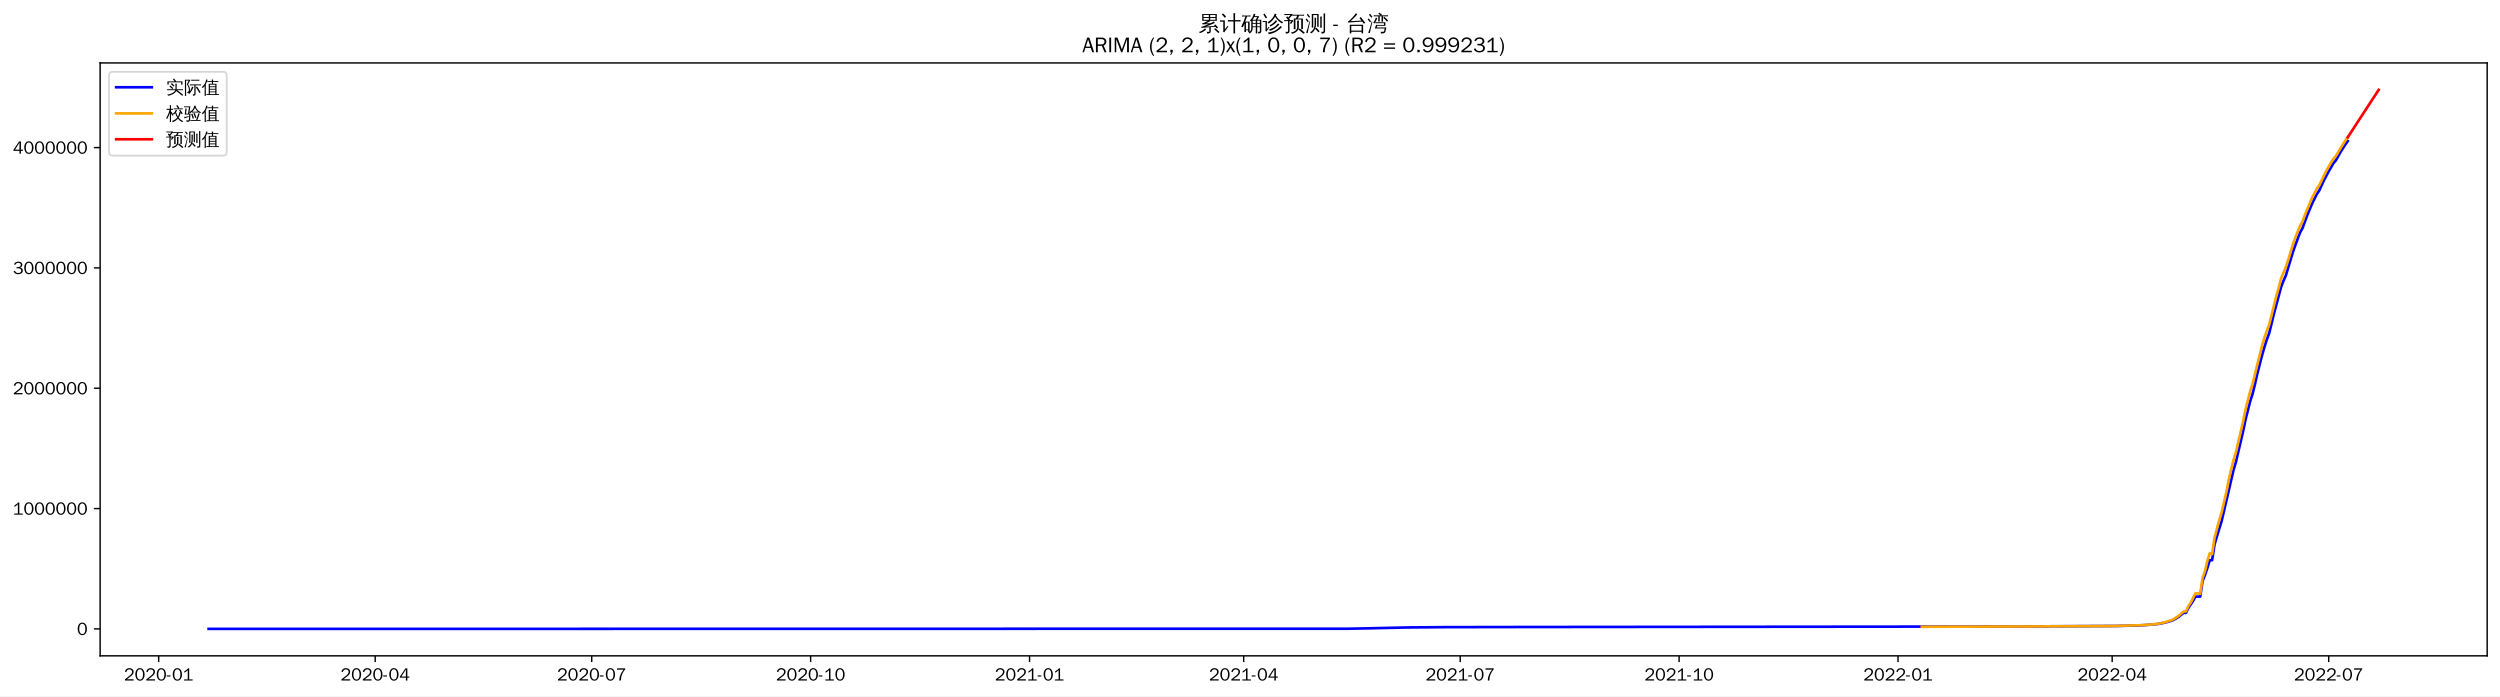
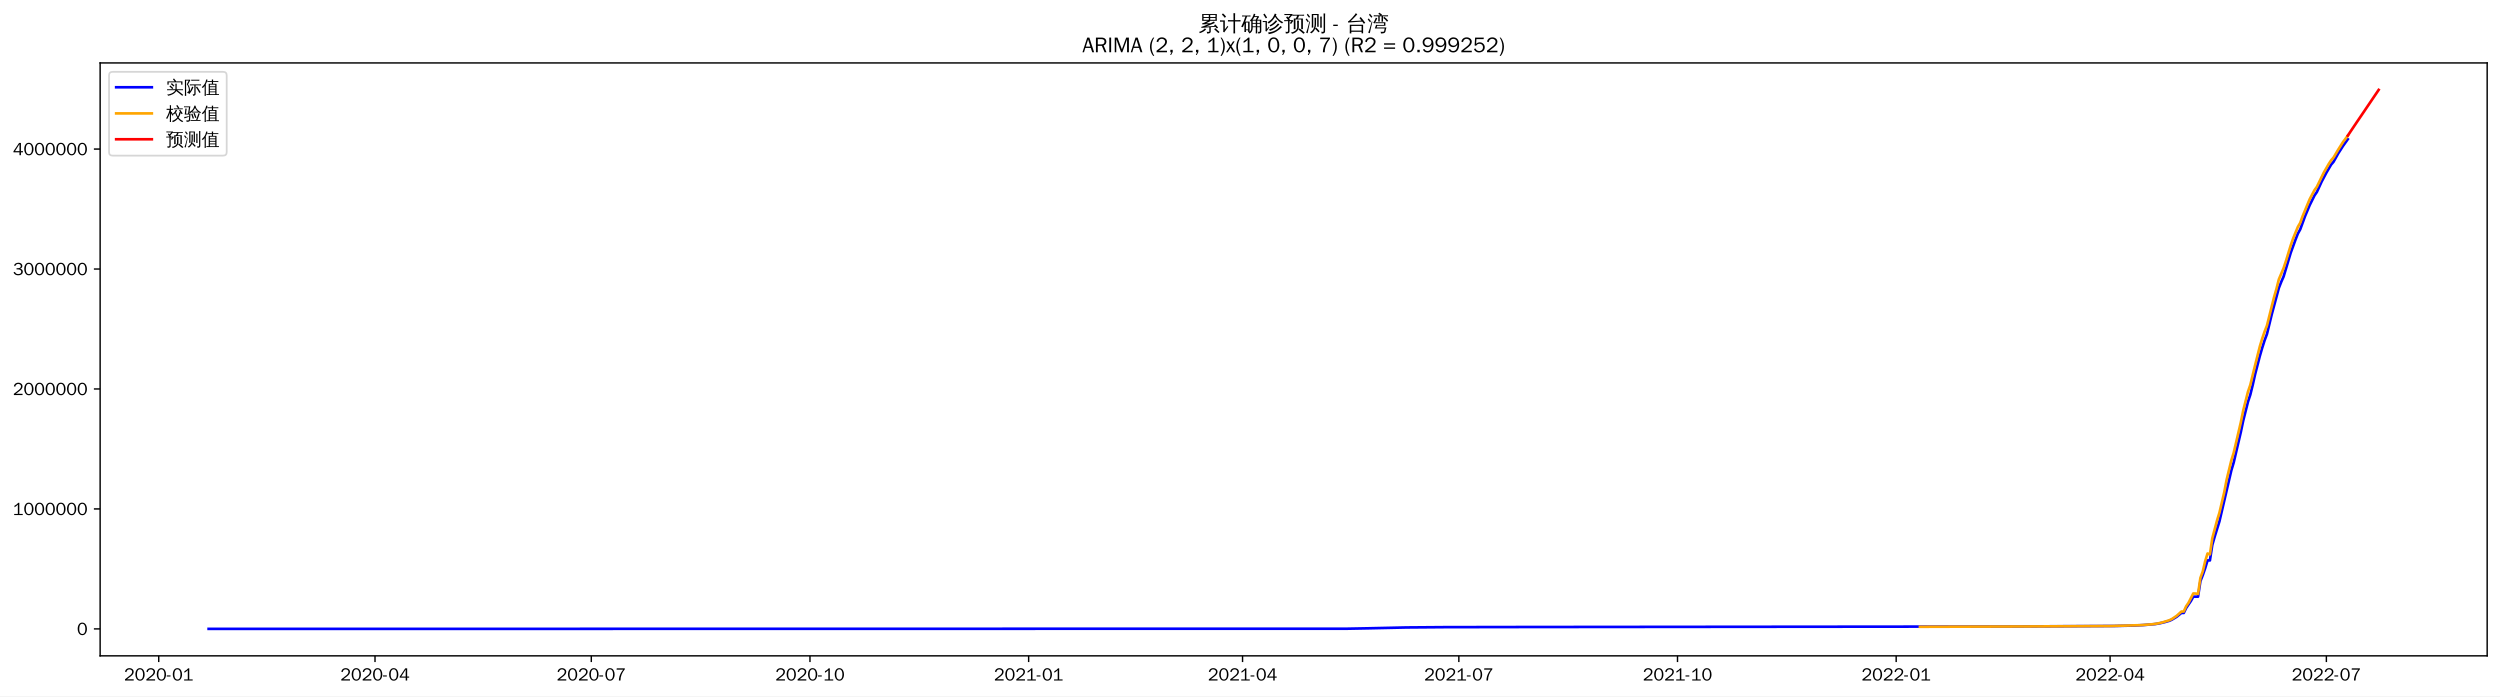
<svg xmlns="http://www.w3.org/2000/svg" xmlns:xlink="http://www.w3.org/1999/xlink" width="1402.578pt" height="390.666pt" viewBox="0 0 1402.578 390.666" version="1.1">
  <defs>
    <style type="text/css">*{stroke-linejoin: round; stroke-linecap: butt}</style>
  </defs>
  <g id="figure_1">
    <g id="patch_1">
      <path d="M 0 390.666  L 1402.578 390.666  L 1402.578 -0  L 0 -0  z " style="fill: #ffffff" />
    </g>
    <g id="axes_1">
      <g id="patch_2">
        <path d="M 56.178 367.949  L 1395.378 367.949  L 1395.378 35.309  L 56.178 35.309  z " style="fill: #ffffff" />
      </g>
      <g id="matplotlib.axis_1">
        <g id="xtick_1">
          <g id="line2d_1">
            <defs>
-               <path id="med84dfbc8e" d="M 0 0  L 0 3.5  " style="stroke: #000000; stroke-width: 0.8" />
+               <path id="m1d407bd6b3" d="M 0 0  L 0 3.5  " style="stroke: #000000; stroke-width: 0.8" />
            </defs>
            <g>
-               <use xlink:href="#med84dfbc8e" x="89.017" y="367.949" style="stroke: #000000; stroke-width: 0.8" />
+               <use xlink:href="#m1d407bd6b3" x="89.048" y="367.949" style="stroke: #000000; stroke-width: 0.8" />
            </g>
          </g>
          <g id="text_1">
-             <g transform="translate(69.52752 381.8048)scale(0.1 -0.1)">
+             <g transform="translate(69.55822 381.8048)scale(0.1 -0.1)">
              <defs>
                <path id="WenQuanYiZenHei-32" d="M 3488 0  L 369 0  L 369 456  L 2150 1850  Q 2931 2463 2931 3144  Q 2931 3619 2488 3863  Q 2231 4013 1931 4013  Q 1425 4013 1113 3619  Q 894 3356 881 3013  L 369 3169  Q 531 3981 1213 4300  Q 1544 4456 1950 4456  Q 2631 4456 3088 4044  L 3225 3888  L 3350 3706  Q 3481 3444 3481 3144  Q 3481 2313 2519 1569  L 1069 456  L 3488 456  L 3488 0  z " transform="scale(0.015625)" />
                <path id="WenQuanYiZenHei-30" d="M 3581 2175  Q 3581 1288 3169 638  Q 2713 -63 1938 -63  Q 1025 -63 563 831  Q 256 1425 256 2188  Q 256 3188 700 3819  Q 1138 4456 1888 4456  Q 2863 4456 3306 3500  Q 3581 2925 3581 2175  z M 3019 2100  Q 3019 3356 2500 3806  L 2350 3919  Q 2144 4031 1888 4031  Q 1100 4031 888 2956  Q 819 2625 819 2225  Q 819 1013 1338 569  Q 1588 356 1938 356  Q 2675 356 2925 1294  Q 3019 1663 3019 2100  z " transform="scale(0.015625)" />
                <path id="WenQuanYiZenHei-2d" d="M 1363 1444  L 0 1444  L 0 1844  L 1363 1844  L 1363 1444  z " transform="scale(0.015625)" />
                <path id="WenQuanYiZenHei-31" d="M 3556 0  L 488 0  L 488 406  L 1800 406  L 1800 3725  Q 1231 3125 588 2788  L 588 3338  Q 1456 3781 1931 4388  L 2331 4388  L 2331 406  L 3556 406  L 3556 0  z " transform="scale(0.015625)" />
              </defs>
              <use xlink:href="#WenQuanYiZenHei-32" />
              <use xlink:href="#WenQuanYiZenHei-30" x="59.961" />
              <use xlink:href="#WenQuanYiZenHei-32" x="119.922" />
              <use xlink:href="#WenQuanYiZenHei-30" x="179.883" />
              <use xlink:href="#WenQuanYiZenHei-2d" x="239.844" />
              <use xlink:href="#WenQuanYiZenHei-30" x="269.824" />
              <use xlink:href="#WenQuanYiZenHei-31" x="329.785" />
            </g>
          </g>
        </g>
        <g id="xtick_2">
          <g id="line2d_2">
            <g>
-               <use xlink:href="#med84dfbc8e" x="210.496" y="367.949" style="stroke: #000000; stroke-width: 0.8" />
+               <use xlink:href="#m1d407bd6b3" x="210.393" y="367.949" style="stroke: #000000; stroke-width: 0.8" />
            </g>
          </g>
          <g id="text_2">
-             <g transform="translate(191.006 381.8048)scale(0.1 -0.1)">
+             <g transform="translate(190.9036 381.8048)scale(0.1 -0.1)">
              <defs>
                <path id="WenQuanYiZenHei-34" d="M 3631 1025  L 2913 1025  L 2913 0  L 2381 0  L 2381 1025  L 219 1025  L 219 1388  L 2225 4388  L 2913 4388  L 2913 1444  L 3631 1444  L 3631 1025  z M 2381 1444  L 2381 3963  L 788 1444  L 2381 1444  z " transform="scale(0.015625)" />
              </defs>
              <use xlink:href="#WenQuanYiZenHei-32" />
              <use xlink:href="#WenQuanYiZenHei-30" x="59.961" />
              <use xlink:href="#WenQuanYiZenHei-32" x="119.922" />
              <use xlink:href="#WenQuanYiZenHei-30" x="179.883" />
              <use xlink:href="#WenQuanYiZenHei-2d" x="239.844" />
              <use xlink:href="#WenQuanYiZenHei-30" x="269.824" />
              <use xlink:href="#WenQuanYiZenHei-34" x="329.785" />
            </g>
          </g>
        </g>
        <g id="xtick_3">
          <g id="line2d_3">
            <g>
-               <use xlink:href="#med84dfbc8e" x="331.974" y="367.949" style="stroke: #000000; stroke-width: 0.8" />
+               <use xlink:href="#m1d407bd6b3" x="331.739" y="367.949" style="stroke: #000000; stroke-width: 0.8" />
            </g>
          </g>
          <g id="text_3">
-             <g transform="translate(312.4845 381.8048)scale(0.1 -0.1)">
+             <g transform="translate(312.2491 381.8048)scale(0.1 -0.1)">
              <defs>
                <path id="WenQuanYiZenHei-37" d="M 3400 4056  Q 1838 2175 1838 0  L 1275 0  Q 1269 1438 2056 2825  Q 2381 3400 2825 3913  L 444 3913  L 500 4388  L 3400 4388  L 3400 4056  z " transform="scale(0.015625)" />
              </defs>
              <use xlink:href="#WenQuanYiZenHei-32" />
              <use xlink:href="#WenQuanYiZenHei-30" x="59.961" />
              <use xlink:href="#WenQuanYiZenHei-32" x="119.922" />
              <use xlink:href="#WenQuanYiZenHei-30" x="179.883" />
              <use xlink:href="#WenQuanYiZenHei-2d" x="239.844" />
              <use xlink:href="#WenQuanYiZenHei-30" x="269.824" />
              <use xlink:href="#WenQuanYiZenHei-37" x="329.785" />
            </g>
          </g>
        </g>
        <g id="xtick_4">
          <g id="line2d_4">
            <g>
-               <use xlink:href="#med84dfbc8e" x="454.788" y="367.949" style="stroke: #000000; stroke-width: 0.8" />
+               <use xlink:href="#m1d407bd6b3" x="454.418" y="367.949" style="stroke: #000000; stroke-width: 0.8" />
            </g>
          </g>
          <g id="text_4">
-             <g transform="translate(435.2979 381.8048)scale(0.1 -0.1)">
+             <g transform="translate(434.9279 381.8048)scale(0.1 -0.1)">
              <use xlink:href="#WenQuanYiZenHei-32" />
              <use xlink:href="#WenQuanYiZenHei-30" x="59.961" />
              <use xlink:href="#WenQuanYiZenHei-32" x="119.922" />
              <use xlink:href="#WenQuanYiZenHei-30" x="179.883" />
              <use xlink:href="#WenQuanYiZenHei-2d" x="239.844" />
              <use xlink:href="#WenQuanYiZenHei-31" x="269.824" />
              <use xlink:href="#WenQuanYiZenHei-30" x="329.785" />
            </g>
          </g>
        </g>
        <g id="xtick_5">
          <g id="line2d_5">
            <g>
-               <use xlink:href="#med84dfbc8e" x="577.601" y="367.949" style="stroke: #000000; stroke-width: 0.8" />
+               <use xlink:href="#m1d407bd6b3" x="577.097" y="367.949" style="stroke: #000000; stroke-width: 0.8" />
            </g>
          </g>
          <g id="text_5">
-             <g transform="translate(558.1112 381.8048)scale(0.1 -0.1)">
+             <g transform="translate(557.6068 381.8048)scale(0.1 -0.1)">
              <use xlink:href="#WenQuanYiZenHei-32" />
              <use xlink:href="#WenQuanYiZenHei-30" x="59.961" />
              <use xlink:href="#WenQuanYiZenHei-32" x="119.922" />
              <use xlink:href="#WenQuanYiZenHei-31" x="179.883" />
              <use xlink:href="#WenQuanYiZenHei-2d" x="239.844" />
              <use xlink:href="#WenQuanYiZenHei-30" x="269.824" />
              <use xlink:href="#WenQuanYiZenHei-31" x="329.785" />
            </g>
          </g>
        </g>
        <g id="xtick_6">
          <g id="line2d_6">
            <g>
-               <use xlink:href="#med84dfbc8e" x="697.745" y="367.949" style="stroke: #000000; stroke-width: 0.8" />
+               <use xlink:href="#m1d407bd6b3" x="697.109" y="367.949" style="stroke: #000000; stroke-width: 0.8" />
            </g>
          </g>
          <g id="text_6">
-             <g transform="translate(678.2548 381.8048)scale(0.1 -0.1)">
+             <g transform="translate(677.6188 381.8048)scale(0.1 -0.1)">
              <use xlink:href="#WenQuanYiZenHei-32" />
              <use xlink:href="#WenQuanYiZenHei-30" x="59.961" />
              <use xlink:href="#WenQuanYiZenHei-32" x="119.922" />
              <use xlink:href="#WenQuanYiZenHei-31" x="179.883" />
              <use xlink:href="#WenQuanYiZenHei-2d" x="239.844" />
              <use xlink:href="#WenQuanYiZenHei-30" x="269.824" />
              <use xlink:href="#WenQuanYiZenHei-34" x="329.785" />
            </g>
          </g>
        </g>
        <g id="xtick_7">
          <g id="line2d_7">
            <g>
-               <use xlink:href="#med84dfbc8e" x="819.223" y="367.949" style="stroke: #000000; stroke-width: 0.8" />
+               <use xlink:href="#m1d407bd6b3" x="818.454" y="367.949" style="stroke: #000000; stroke-width: 0.8" />
            </g>
          </g>
          <g id="text_7">
-             <g transform="translate(799.7333 381.8048)scale(0.1 -0.1)">
+             <g transform="translate(798.9642 381.8048)scale(0.1 -0.1)">
              <use xlink:href="#WenQuanYiZenHei-32" />
              <use xlink:href="#WenQuanYiZenHei-30" x="59.961" />
              <use xlink:href="#WenQuanYiZenHei-32" x="119.922" />
              <use xlink:href="#WenQuanYiZenHei-31" x="179.883" />
              <use xlink:href="#WenQuanYiZenHei-2d" x="239.844" />
              <use xlink:href="#WenQuanYiZenHei-30" x="269.824" />
              <use xlink:href="#WenQuanYiZenHei-37" x="329.785" />
            </g>
          </g>
        </g>
        <g id="xtick_8">
          <g id="line2d_8">
            <g>
-               <use xlink:href="#med84dfbc8e" x="942.036" y="367.949" style="stroke: #000000; stroke-width: 0.8" />
+               <use xlink:href="#m1d407bd6b3" x="941.133" y="367.949" style="stroke: #000000; stroke-width: 0.8" />
            </g>
          </g>
          <g id="text_8">
-             <g transform="translate(922.5467 381.8048)scale(0.1 -0.1)">
+             <g transform="translate(921.6431 381.8048)scale(0.1 -0.1)">
              <use xlink:href="#WenQuanYiZenHei-32" />
              <use xlink:href="#WenQuanYiZenHei-30" x="59.961" />
              <use xlink:href="#WenQuanYiZenHei-32" x="119.922" />
              <use xlink:href="#WenQuanYiZenHei-31" x="179.883" />
              <use xlink:href="#WenQuanYiZenHei-2d" x="239.844" />
              <use xlink:href="#WenQuanYiZenHei-31" x="269.824" />
              <use xlink:href="#WenQuanYiZenHei-30" x="329.785" />
            </g>
          </g>
        </g>
        <g id="xtick_9">
          <g id="line2d_9">
            <g>
-               <use xlink:href="#med84dfbc8e" x="1064.85" y="367.949" style="stroke: #000000; stroke-width: 0.8" />
+               <use xlink:href="#m1d407bd6b3" x="1063.812" y="367.949" style="stroke: #000000; stroke-width: 0.8" />
            </g>
          </g>
          <g id="text_9">
-             <g transform="translate(1045.36 381.8048)scale(0.1 -0.1)">
+             <g transform="translate(1044.322 381.8048)scale(0.1 -0.1)">
              <use xlink:href="#WenQuanYiZenHei-32" />
              <use xlink:href="#WenQuanYiZenHei-30" x="59.961" />
              <use xlink:href="#WenQuanYiZenHei-32" x="119.922" />
              <use xlink:href="#WenQuanYiZenHei-32" x="179.883" />
              <use xlink:href="#WenQuanYiZenHei-2d" x="239.844" />
              <use xlink:href="#WenQuanYiZenHei-30" x="269.824" />
              <use xlink:href="#WenQuanYiZenHei-31" x="329.785" />
            </g>
          </g>
        </g>
        <g id="xtick_10">
          <g id="line2d_10">
            <g>
-               <use xlink:href="#med84dfbc8e" x="1184.993" y="367.949" style="stroke: #000000; stroke-width: 0.8" />
+               <use xlink:href="#m1d407bd6b3" x="1183.824" y="367.949" style="stroke: #000000; stroke-width: 0.8" />
            </g>
          </g>
          <g id="text_10">
-             <g transform="translate(1165.504 381.8048)scale(0.1 -0.1)">
+             <g transform="translate(1164.334 381.8048)scale(0.1 -0.1)">
              <use xlink:href="#WenQuanYiZenHei-32" />
              <use xlink:href="#WenQuanYiZenHei-30" x="59.961" />
              <use xlink:href="#WenQuanYiZenHei-32" x="119.922" />
              <use xlink:href="#WenQuanYiZenHei-32" x="179.883" />
              <use xlink:href="#WenQuanYiZenHei-2d" x="239.844" />
              <use xlink:href="#WenQuanYiZenHei-30" x="269.824" />
              <use xlink:href="#WenQuanYiZenHei-34" x="329.785" />
            </g>
          </g>
        </g>
        <g id="xtick_11">
          <g id="line2d_11">
            <g>
-               <use xlink:href="#med84dfbc8e" x="1306.472" y="367.949" style="stroke: #000000; stroke-width: 0.8" />
+               <use xlink:href="#m1d407bd6b3" x="1305.169" y="367.949" style="stroke: #000000; stroke-width: 0.8" />
            </g>
          </g>
          <g id="text_11">
-             <g transform="translate(1286.982 381.8048)scale(0.1 -0.1)">
+             <g transform="translate(1285.679 381.8048)scale(0.1 -0.1)">
              <use xlink:href="#WenQuanYiZenHei-32" />
              <use xlink:href="#WenQuanYiZenHei-30" x="59.961" />
              <use xlink:href="#WenQuanYiZenHei-32" x="119.922" />
              <use xlink:href="#WenQuanYiZenHei-32" x="179.883" />
              <use xlink:href="#WenQuanYiZenHei-2d" x="239.844" />
              <use xlink:href="#WenQuanYiZenHei-30" x="269.824" />
              <use xlink:href="#WenQuanYiZenHei-37" x="329.785" />
            </g>
          </g>
        </g>
      </g>
      <g id="matplotlib.axis_2">
        <g id="ytick_1">
          <g id="line2d_12">
            <defs>
-               <path id="mc37b96da81" d="M 0 0  L -3.5 0  " style="stroke: #000000; stroke-width: 0.8" />
+               <path id="m3816c3418d" d="M 0 0  L -3.5 0  " style="stroke: #000000; stroke-width: 0.8" />
            </defs>
            <g>
-               <use xlink:href="#mc37b96da81" x="56.178" y="352.829" style="stroke: #000000; stroke-width: 0.8" />
+               <use xlink:href="#m3816c3418d" x="56.178" y="352.829" style="stroke: #000000; stroke-width: 0.8" />
            </g>
          </g>
          <g id="text_12">
            <g transform="translate(43.18125 356.2567)scale(0.1 -0.1)">
              <use xlink:href="#WenQuanYiZenHei-30" />
            </g>
          </g>
        </g>
        <g id="ytick_2">
          <g id="line2d_13">
            <g>
-               <use xlink:href="#mc37b96da81" x="56.178" y="285.322" style="stroke: #000000; stroke-width: 0.8" />
+               <use xlink:href="#m3816c3418d" x="56.178" y="285.53" style="stroke: #000000; stroke-width: 0.8" />
            </g>
          </g>
          <g id="text_13">
-             <g transform="translate(7.2 288.7501)scale(0.1 -0.1)">
+             <g transform="translate(7.2 288.9579)scale(0.1 -0.1)">
              <use xlink:href="#WenQuanYiZenHei-31" />
              <use xlink:href="#WenQuanYiZenHei-30" x="59.961" />
              <use xlink:href="#WenQuanYiZenHei-30" x="119.922" />
              <use xlink:href="#WenQuanYiZenHei-30" x="179.883" />
              <use xlink:href="#WenQuanYiZenHei-30" x="239.844" />
              <use xlink:href="#WenQuanYiZenHei-30" x="299.805" />
              <use xlink:href="#WenQuanYiZenHei-30" x="359.766" />
            </g>
          </g>
        </g>
        <g id="ytick_3">
          <g id="line2d_14">
            <g>
-               <use xlink:href="#mc37b96da81" x="56.178" y="217.815" style="stroke: #000000; stroke-width: 0.8" />
+               <use xlink:href="#m3816c3418d" x="56.178" y="218.231" style="stroke: #000000; stroke-width: 0.8" />
            </g>
          </g>
          <g id="text_14">
-             <g transform="translate(7.2 221.2435)scale(0.1 -0.1)">
+             <g transform="translate(7.2 221.6591)scale(0.1 -0.1)">
              <use xlink:href="#WenQuanYiZenHei-32" />
              <use xlink:href="#WenQuanYiZenHei-30" x="59.961" />
              <use xlink:href="#WenQuanYiZenHei-30" x="119.922" />
              <use xlink:href="#WenQuanYiZenHei-30" x="179.883" />
              <use xlink:href="#WenQuanYiZenHei-30" x="239.844" />
              <use xlink:href="#WenQuanYiZenHei-30" x="299.805" />
              <use xlink:href="#WenQuanYiZenHei-30" x="359.766" />
            </g>
          </g>
        </g>
        <g id="ytick_4">
          <g id="line2d_15">
            <g>
-               <use xlink:href="#mc37b96da81" x="56.178" y="150.309" style="stroke: #000000; stroke-width: 0.8" />
+               <use xlink:href="#m3816c3418d" x="56.178" y="150.932" style="stroke: #000000; stroke-width: 0.8" />
            </g>
          </g>
          <g id="text_15">
-             <g transform="translate(7.2 153.737)scale(0.1 -0.1)">
+             <g transform="translate(7.2 154.3603)scale(0.1 -0.1)">
              <defs>
                <path id="WenQuanYiZenHei-33" d="M 3588 1231  Q 3588 494 2875 144  Q 2450 -63 1925 -63  Q 1044 -63 556 488  Q 356 706 256 1000  L 769 1169  Q 994 375 1913 375  Q 2631 375 2900 788  Q 3019 975 3019 1231  Q 3019 1638 2638 1881  Q 2325 2081 1613 2069  L 1338 2069  L 1338 2494  Q 1969 2494 2094 2506  Q 2325 2544 2463 2613  Q 2763 2756 2844 3100  Q 2863 3169 2863 3244  Q 2863 3744 2381 3944  L 2163 4006  Q 2056 4025 1931 4025  Q 1388 4025 1075 3631  Q 969 3488 906 3313  L 419 3456  Q 675 4150 1400 4369  Q 1669 4456 1975 4456  Q 2694 4456 3106 4050  Q 3419 3744 3419 3275  Q 3419 2813 3025 2513  Q 2825 2356 2575 2319  L 2575 2306  Q 3181 2213 3450 1769  Q 3588 1525 3588 1231  z " transform="scale(0.015625)" />
              </defs>
              <use xlink:href="#WenQuanYiZenHei-33" />
              <use xlink:href="#WenQuanYiZenHei-30" x="59.961" />
              <use xlink:href="#WenQuanYiZenHei-30" x="119.922" />
              <use xlink:href="#WenQuanYiZenHei-30" x="179.883" />
              <use xlink:href="#WenQuanYiZenHei-30" x="239.844" />
              <use xlink:href="#WenQuanYiZenHei-30" x="299.805" />
              <use xlink:href="#WenQuanYiZenHei-30" x="359.766" />
            </g>
          </g>
        </g>
        <g id="ytick_5">
          <g id="line2d_16">
            <g>
-               <use xlink:href="#mc37b96da81" x="56.178" y="82.802" style="stroke: #000000; stroke-width: 0.8" />
+               <use xlink:href="#m3816c3418d" x="56.178" y="83.633" style="stroke: #000000; stroke-width: 0.8" />
            </g>
          </g>
          <g id="text_16">
-             <g transform="translate(7.2 86.23039)scale(0.1 -0.1)">
+             <g transform="translate(7.2 87.0615)scale(0.1 -0.1)">
              <use xlink:href="#WenQuanYiZenHei-34" />
              <use xlink:href="#WenQuanYiZenHei-30" x="59.961" />
              <use xlink:href="#WenQuanYiZenHei-30" x="119.922" />
              <use xlink:href="#WenQuanYiZenHei-30" x="179.883" />
              <use xlink:href="#WenQuanYiZenHei-30" x="239.844" />
              <use xlink:href="#WenQuanYiZenHei-30" x="299.805" />
              <use xlink:href="#WenQuanYiZenHei-30" x="359.766" />
            </g>
          </g>
        </g>
      </g>
      <g id="line2d_17">
-         <path d="M 117.051 352.829  L 756.481 352.729  L 768.496 352.497  L 789.855 352.021  L 811.214 351.852  L 857.936 351.771  L 1124.922 351.501  L 1187.663 351.187  L 1198.343 350.936  L 1203.682 350.678  L 1210.357 350.116  L 1213.027 349.649  L 1215.697 349.017  L 1218.367 348.237  L 1219.702 347.635  L 1222.371 346.027  L 1225.041 343.853  L 1226.376 343.853  L 1227.711 341.086  L 1230.381 337.14  L 1231.716 334.698  L 1234.386 334.698  L 1235.721 325.994  L 1237.056 322.564  L 1238.391 318.707  L 1239.725 314.291  L 1241.06 314.291  L 1242.395 305.586  L 1243.73 300.947  L 1246.4 292.339  L 1253.075 263.695  L 1254.41 259.221  L 1258.414 242.099  L 1259.749 235.7  L 1262.419 225.088  L 1263.754 221.032  L 1265.089 215.589  L 1266.424 209.632  L 1269.094 199.274  L 1270.429 194.675  L 1271.764 190.484  L 1273.099 186.905  L 1275.769 175.898  L 1279.773 160.995  L 1281.108 157.582  L 1282.443 154.537  L 1286.448 141.157  L 1289.118 133.807  L 1290.453 130.389  L 1291.788 127.985  L 1294.458 120.655  L 1297.127 114.305  L 1299.797 108.904  L 1301.132 106.975  L 1303.802 101.14  L 1306.472 96.098  L 1309.142 91.542  L 1310.477 89.982  L 1313.147 85.22  L 1315.816 81.043  L 1317.151 79.144  L 1317.151 79.144  " clip-path="url(#p54f7615f3e)" style="fill: none; stroke: #0000ff; stroke-width: 1.5; stroke-linecap: square" />
+         <path d="M 117.051 352.829  L 755.781 352.729  L 767.782 352.498  L 789.118 352.023  L 810.453 351.855  L 857.125 351.775  L 1123.818 351.505  L 1186.491 351.192  L 1197.158 350.942  L 1202.492 350.685  L 1209.16 350.124  L 1211.827 349.659  L 1214.493 349.028  L 1217.16 348.251  L 1218.494 347.651  L 1221.161 346.048  L 1223.828 343.881  L 1225.161 343.881  L 1226.495 341.122  L 1229.162 337.188  L 1230.495 334.754  L 1233.162 334.754  L 1234.495 326.077  L 1235.829 322.657  L 1237.162 318.812  L 1238.496 314.41  L 1239.829 314.41  L 1241.163 305.731  L 1242.496 301.107  L 1245.163 292.525  L 1251.831 263.969  L 1253.164 259.509  L 1257.164 242.44  L 1258.498 236.061  L 1261.165 225.481  L 1262.498 221.437  L 1263.832 216.011  L 1265.165 210.072  L 1267.832 199.746  L 1269.166 195.161  L 1270.499 190.984  L 1271.832 187.416  L 1274.499 176.442  L 1278.5 161.586  L 1279.833 158.183  L 1281.167 155.148  L 1285.167 141.809  L 1287.834 134.481  L 1289.168 131.074  L 1290.501 128.677  L 1293.168 121.369  L 1295.835 115.039  L 1298.502 109.655  L 1299.835 107.732  L 1302.502 101.914  L 1305.169 96.888  L 1307.836 92.347  L 1309.17 90.791  L 1311.836 86.043  L 1314.503 81.879  L 1317.17 78.113  L 1317.17 78.113  " clip-path="url(#pd21647d9cf)" style="fill: none; stroke: #0000ff; stroke-width: 1.5; stroke-linecap: square" />
      </g>
      <g id="line2d_18">
-         <path d="M 1078.199 351.646  L 1139.606 351.449  L 1184.993 351.223  L 1202.348 350.718  L 1209.022 350.194  L 1211.692 349.788  L 1214.362 349.181  L 1218.367 347.928  L 1219.702 347.276  L 1222.371 345.486  L 1225.041 343.075  L 1226.376 343.044  L 1227.711 340.08  L 1229.046 338.154  L 1231.716 332.896  L 1233.051 332.925  L 1234.386 333.154  L 1235.721 324.124  L 1237.056 320.471  L 1238.391 314.752  L 1239.725 310.407  L 1241.06 310.899  L 1242.395 301.841  L 1245.065 291.791  L 1246.4 287.473  L 1249.07 276.096  L 1250.405 269.106  L 1253.075 258.06  L 1254.41 253.762  L 1258.414 236.608  L 1259.749 230.009  L 1262.419 219.408  L 1263.754 215.521  L 1266.424 204.532  L 1269.094 193.89  L 1270.429 189.453  L 1271.764 185.539  L 1273.099 182.132  L 1275.769 171.373  L 1277.103 166.11  L 1278.438 161.458  L 1279.773 156.121  L 1282.443 149.796  L 1283.778 145.779  L 1286.448 136.996  L 1287.783 133.131  L 1290.453 126.589  L 1291.788 124.3  L 1293.123 120.603  L 1297.127 110.953  L 1299.797 105.896  L 1301.132 104.06  L 1303.802 98.541  L 1305.137 95.826  L 1307.807 91.165  L 1309.142 89.125  L 1310.477 87.597  L 1313.147 83.094  L 1315.816 78.854  L 1317.151 77.026  L 1317.151 77.026  " clip-path="url(#p54f7615f3e)" style="fill: none; stroke: #ffa500; stroke-width: 1.5; stroke-linecap: square" />
+         <path d="M 1077.146 351.65  L 1138.486 351.453  L 1183.824 351.228  L 1201.159 350.725  L 1207.826 350.202  L 1210.493 349.797  L 1213.16 349.192  L 1217.16 347.943  L 1218.494 347.293  L 1221.161 345.509  L 1223.828 343.105  L 1225.161 343.074  L 1226.495 340.118  L 1227.828 338.198  L 1230.495 332.957  L 1231.829 332.986  L 1233.162 333.216  L 1234.495 324.209  L 1235.829 320.57  L 1237.162 314.868  L 1238.496 310.537  L 1239.829 311.03  L 1241.163 301.998  L 1243.83 291.977  L 1245.163 287.672  L 1247.83 276.334  L 1249.164 269.36  L 1251.831 258.351  L 1253.164 254.067  L 1257.164 236.965  L 1258.498 230.387  L 1261.165 219.819  L 1262.498 215.944  L 1265.165 204.988  L 1267.832 194.38  L 1269.166 189.956  L 1270.499 186.056  L 1271.832 182.658  L 1274.499 171.931  L 1275.833 166.684  L 1277.166 162.048  L 1278.5 156.727  L 1281.167 150.42  L 1282.5 146.416  L 1285.167 137.661  L 1286.501 133.807  L 1289.168 127.286  L 1290.501 125.004  L 1291.834 121.317  L 1295.835 111.698  L 1298.502 106.658  L 1299.835 104.826  L 1302.502 99.323  L 1303.836 96.617  L 1306.503 91.971  L 1307.836 89.938  L 1309.17 88.413  L 1311.836 83.925  L 1314.503 79.698  L 1317.17 76.117  L 1317.17 76.117  " clip-path="url(#pd21647d9cf)" style="fill: none; stroke: #ffa500; stroke-width: 1.5; stroke-linecap: square" />
      </g>
      <g id="line2d_19">
-         <path d="M 1317.151 77.026  L 1318.486 75.003  L 1319.821 72.946  L 1321.156 70.875  L 1322.491 68.819  L 1323.826 66.776  L 1325.161 64.745  L 1326.496 62.694  L 1327.831 60.652  L 1329.166 58.607  L 1330.501 56.56  L 1331.836 54.515  L 1333.17 52.471  L 1334.505 50.428  " clip-path="url(#p54f7615f3e)" style="fill: none; stroke: #ff0000; stroke-width: 1.5; stroke-linecap: square" />
+         <path d="M 1317.17 76.117  L 1318.504 74.099  L 1319.837 72.115  L 1321.171 70.128  L 1322.504 68.148  L 1323.838 66.187  L 1325.171 64.226  L 1326.505 62.254  L 1327.838 60.28  L 1329.172 58.309  L 1330.505 56.337  L 1331.838 54.367  L 1333.172 52.398  L 1334.505 50.428  " clip-path="url(#pd21647d9cf)" style="fill: none; stroke: #ff0000; stroke-width: 1.5; stroke-linecap: square" />
      </g>
      <g id="patch_3">
        <path d="M 56.178 367.949  L 56.178 35.309  " style="fill: none; stroke: #000000; stroke-width: 0.8; stroke-linejoin: miter; stroke-linecap: square" />
      </g>
      <g id="patch_4">
        <path d="M 1395.378 367.949  L 1395.378 35.309  " style="fill: none; stroke: #000000; stroke-width: 0.8; stroke-linejoin: miter; stroke-linecap: square" />
      </g>
      <g id="patch_5">
        <path d="M 56.178 367.949  L 1395.378 367.949  " style="fill: none; stroke: #000000; stroke-width: 0.8; stroke-linejoin: miter; stroke-linecap: square" />
      </g>
      <g id="patch_6">
        <path d="M 56.178 35.309  L 1395.378 35.309  " style="fill: none; stroke: #000000; stroke-width: 0.8; stroke-linejoin: miter; stroke-linecap: square" />
      </g>
      <g id="text_17">
        <g transform="translate(672.3809 17.28937)scale(0.12 -0.12)">
          <defs>
            <path id="WenQuanYiZenHei-7d2f" d="M 5963 -681  Q 5363 -81 4706 456  L 5000 819  Q 5675 269 6294 -350  L 5963 -681  z M 1944 738  Q 2094 556 2281 413  Q 1575 -356 375 -706  Q 350 -481 200 -319  Q 725 -181 1122 69  Q 1519 319 1944 738  z M 3244 -169  L 3244 1063  L 869 881  L 850 1181  Q 1431 1325 2969 1988  L 1119 1931  L 1113 2231  Q 1350 2263 1862 2497  Q 2375 2731 2800 2988  L 1094 2988  Q 1169 4006 1094 5019  L 5506 5019  Q 5425 4006 5500 2988  L 3431 2988  Q 3475 2931 3525 2875  Q 2856 2494 2281 2256  L 3388 2269  L 3650 2288  Q 4338 2606 4650 2800  Q 4744 2563 4881 2344  Q 4644 2225 3975 1956  L 2269 1281  L 4444 1425  L 4813 1469  L 4681 1588  L 4988 1938  Q 5481 1500 5863 963  L 5481 694  Q 5300 950 5081 1188  L 4463 1163  L 3669 1100  L 3669 -250  Q 3669 -444 3488 -594  Q 3225 -819 2569 -813  Q 2638 -513 2431 -294  Q 2619 -319 2900 -322  Q 3181 -325 3212 -294  Q 3244 -263 3244 -169  z M 3513 4131  L 5081 4131  L 5081 4725  L 3513 4725  L 3513 4131  z M 3088 4131  L 3088 4725  L 1519 4725  L 1519 4131  L 3088 4131  z M 3513 3856  L 3513 3288  L 5081 3288  L 5081 3856  L 3513 3856  z M 3088 3856  L 1519 3856  L 1519 3288  L 3088 3288  L 3088 3856  z " transform="scale(0.015625)" />
            <path id="WenQuanYiZenHei-8ba1" d="M 4569 -769  Q 4313 -738 4056 -769  Q 4081 -294 4081 175  L 4081 2806  L 3213 2806  Q 2813 2806 2413 2788  Q 2438 3000 2413 3219  Q 2813 3200 3213 3200  L 4081 3200  L 4081 4313  Q 4081 4788 4056 5263  Q 4313 5231 4569 5263  Q 4550 4788 4550 4313  L 4550 3200  L 5381 3200  Q 5781 3200 6181 3219  Q 6163 3000 6181 2788  Q 5781 2806 5381 2806  L 4550 2806  L 4550 175  Q 4550 -294 4569 -769  z M 38 2725  Q 63 2931 38 3138  Q 419 3119 800 3119  L 1481 3119  L 1481 425  L 2044 1150  L 2250 1488  L 2525 1188  L 2313 950  L 1294 -488  L 963 -231  Q 1025 -94 1025 63  L 1025 2744  L 800 2744  Q 419 2744 38 2725  z M 1450 3913  Q 1094 4438 600 4831  L 913 5225  Q 1488 4769 1869 4194  L 1450 3913  z " transform="scale(0.015625)" />
            <path id="WenQuanYiZenHei-786e" d="M 4794 -769  Q 4563 -744 4331 -769  Q 4350 -344 4350 81  L 4350 1081  L 3419 1081  L 3419 788  Q 3419 225 3150 -194  Q 2881 -613 2456 -806  Q 2375 -569 2150 -444  Q 2531 -344 2765 -15  Q 3000 313 3000 788  L 2994 2919  L 2888 2813  Q 2769 3000 2563 3081  Q 3044 3494 3309 3969  Q 3575 4444 3763 5119  Q 3981 5044 4213 5013  Q 4144 4700 4025 4400  L 5238 4400  L 5306 4050  Q 5213 4031 5163 3947  Q 5113 3863 4813 3325  L 5994 3325  L 5994 -150  Q 5981 -519 5738 -656  Q 5469 -806 5069 -806  Q 5125 -525 4956 -294  Q 5100 -313 5290 -316  Q 5481 -319 5525 -278  Q 5569 -238 5569 25  L 5569 1081  L 4769 1081  L 4769 81  Q 4769 -344 4794 -769  z M 4769 1344  L 5569 1344  L 5569 2100  L 4769 2100  L 4769 1344  z M 4350 1344  L 4350 2100  L 3413 2100  L 3419 1344  L 4350 1344  z M 4769 2363  L 5569 2363  L 5569 3038  L 4769 3038  L 4769 2363  z M 4350 2363  L 4350 3038  L 3413 3038  L 3413 2363  L 4350 2363  z M 3375 3325  L 4350 3325  L 4344 3331  L 4775 4113  L 3894 4113  Q 3688 3700 3375 3325  z M 481 1069  Q 281 1194 -25 1188  Q 775 2750 1244 4294  L 869 4294  Q 563 4294 250 4275  Q 269 4438 250 4594  Q 563 4581 869 4581  L 2156 4581  Q 2463 4581 2775 4594  Q 2756 4438 2775 4275  Q 2463 4294 2156 4294  L 1744 4294  L 1181 2763  L 2494 2763  L 2494 -338  L 2050 -338  L 2050 156  L 1406 156  Q 1406 -94 1419 -350  Q 1181 -325 938 -350  Q 956 75 956 500  L 956 2181  L 769 1713  Q 631 1388 481 1069  z M 2050 2475  L 1400 2475  L 1400 425  L 2050 425  L 2050 2475  z " transform="scale(0.015625)" />
            <path id="WenQuanYiZenHei-8bca" d="M 5369 1456  Q 5556 1256 5775 1100  Q 5038 344 4081 -225  Q 3106 -819 1788 -1006  Q 1788 -725 1631 -500  Q 3363 -306 4406 519  Q 4919 956 5369 1456  z M 4594 2219  Q 4781 2031 5013 1881  Q 3625 394 2150 -25  Q 2113 250 1913 444  Q 2475 594 3015 850  Q 3556 1106 3919 1463  Q 4275 1819 4594 2219  z M 3969 3188  Q 4150 3013 4356 2881  Q 3625 1913 2306 1275  Q 2244 1500 2056 1644  Q 2619 1900 3053 2256  Q 3488 2613 3969 3188  z M 5813 2194  Q 4525 2913 3731 4188  Q 2919 2844 1813 2163  Q 1700 2413 1456 2550  Q 1950 2844 2400 3231  Q 2850 3619 3113 4063  Q 3413 4581 3644 5163  Q 3881 5038 4144 4963  Q 4056 4775 3963 4594  Q 4325 3919 4844 3441  Q 5363 2963 6175 2538  Q 5931 2431 5813 2194  z M 31 2613  Q 50 2775 31 2938  Q 325 2925 619 2925  L 1275 2925  L 1275 506  L 1675 1006  L 1831 1250  L 2038 1013  L 1881 838  L 1100 -256  L 825 -25  Q 869 81 869 200  L 869 2625  L 31 2613  z M 950 3713  Q 606 4325 200 4881  L 556 5163  Q 981 4588 1338 3944  L 950 3713  z " transform="scale(0.015625)" />
            <path id="WenQuanYiZenHei-9884" d="M 1206 19  L 1206 2888  L 669 2888  Q 356 2888 50 2869  Q 63 3044 50 3213  Q 363 3194 669 3194  L 1250 3194  Q 950 3631 606 4031  L 963 4338  L 1263 3975  L 1913 4719  L 731 4719  Q 419 4719 106 4706  Q 125 4875 106 5044  Q 419 5031 731 5031  L 2481 5031  L 2544 4663  Q 2394 4613 2256 4466  Q 2119 4319 1525 3631  Q 1656 3444 1788 3250  L 1700 3194  L 2700 3194  L 2763 2825  Q 2656 2819 2613 2763  L 2100 2038  L 1750 2288  L 2175 2888  L 1638 2888  L 1638 -150  Q 1638 -525 1363 -669  Q 1075 -819 525 -813  Q 594 -513 388 -294  Q 575 -313 837 -316  Q 1100 -319 1153 -272  Q 1206 -225 1206 19  z M 5813 -888  Q 5100 -225 4306 375  L 4669 719  Q 5481 106 6219 -575  L 5813 -888  z M 2375 -906  Q 2294 -631 2025 -506  Q 2769 -431 3353 19  Q 3938 469 3938 1069  L 3938 2200  Q 3938 2625 3913 3050  Q 4188 3025 4456 3050  Q 4431 2625 4431 2200  L 4431 1069  Q 4431 681 4225 319  Q 3644 -606 2375 -906  z M 3444 488  Q 3169 513 2894 488  Q 2919 913 2919 1338  L 2919 3675  Q 3219 3675 3525 3675  Q 3750 4013 3931 4525  L 3238 4525  Q 2888 4525 2538 4513  Q 2556 4669 2538 4831  Q 2888 4813 3238 4813  L 5313 4813  Q 5663 4813 6006 4831  Q 5988 4669 6006 4513  Q 5663 4525 5313 4525  L 4481 4525  Q 4388 4088 4088 3675  L 5644 3675  L 5644 513  L 5144 513  L 5144 3388  L 3894 3388  L 3875 3363  Q 3863 3375 3844 3388  Q 3631 3388 3413 3388  L 3419 1338  Q 3419 913 3444 488  z " transform="scale(0.015625)" />
            <path id="WenQuanYiZenHei-6d4b" d="M 5450 138  L 5450 4306  Q 5450 4750 5425 5188  Q 5663 5163 5906 5188  Q 5881 4750 5881 4306  L 5881 -38  Q 5888 -569 5519 -719  Q 5194 -831 4825 -813  Q 4894 -519 4694 -281  Q 4869 -306 5094 -309  Q 5319 -313 5384 -256  Q 5450 -200 5450 138  z M 4900 938  Q 4663 963 4419 938  Q 4444 1375 4444 1819  L 4444 3381  Q 4444 3819 4419 4263  Q 4663 4238 4900 4263  Q 4875 3819 4875 3381  L 4875 1819  Q 4875 1375 4900 938  z M 2750 2025  L 2750 3038  Q 2750 3481 2725 3919  Q 2963 3894 3206 3919  Q 3181 3481 3181 3038  L 3181 2025  Q 3181 1263 2919 625  L 3231 956  Q 3781 431 4256 -150  L 3888 -456  Q 3431 106 2906 600  Q 2531 -288 1738 -769  Q 1606 -519 1338 -450  Q 1988 -156 2369 478  Q 2750 1113 2750 2025  z M 2363 969  Q 2119 994 1881 969  Q 1906 1406 1906 1850  L 1906 5038  L 3956 5031  L 3956 1200  L 3525 1200  L 3525 4713  L 2338 4713  L 2338 1850  Q 2338 1406 2363 969  z M 663 -738  Q 481 -588 206 -575  Q 400 -69 606 581  Q 813 1231 1200 2838  L 1381 2706  L 875 338  L 663 -738  z M 1006 2856  L 731 2550  L 75 3400  L 350 3713  L 1006 2856  z M 1088 3913  Q 781 4388 425 4800  L 694 5125  Q 1069 4688 1388 4188  L 1088 3913  z " transform="scale(0.015625)" />
            <path id="WenQuanYiZenHei-20" transform="scale(0.015625)" />
            <path id="WenQuanYiZenHei-53f0" d="M 1594 -769  Q 1344 -738 1100 -769  Q 1119 -306 1119 150  L 1119 1813  L 5106 1813  L 5106 -756  L 4650 -756  L 4650 -300  L 1575 -300  Q 1581 -531 1594 -769  z M 5744 2394  L 5338 2106  L 4863 2744  L 4331 2731  L 613 2475  L 594 2838  Q 744 2856 869 2956  Q 1219 3238 1841 3916  Q 2463 4594 2650 4859  Q 2838 5125 2919 5275  Q 3125 5094 3363 4956  Q 3263 4813 3100 4625  Q 2938 4438 2275 3769  Q 1613 3100 1381 2888  L 4306 3050  L 4606 3081  L 4013 3813  L 4388 4131  L 5081 3281  L 5744 2394  z M 4650 1456  L 1569 1456  L 1569 63  L 4650 63  L 4650 1456  z " transform="scale(0.015625)" />
            <path id="WenQuanYiZenHei-6e7e" d="M 4950 2275  L 2969 2275  Q 2681 2275 2388 2263  Q 2400 2419 2388 2581  Q 2681 2563 2969 2563  L 5369 2563  L 5369 1506  L 2925 1494  L 2756 994  L 5675 994  L 5363 -306  Q 5225 -813 4038 -800  Q 4075 -650 4028 -519  Q 3981 -388 3881 -300  Q 4119 -325 4497 -300  Q 4875 -275 4915 -244  Q 4956 -213 4969 -150  L 5175 706  L 2213 706  L 2544 1663  L 2544 1756  L 2575 1756  L 2600 1825  L 2806 1756  L 4950 1769  L 4950 2275  z M 5838 2744  Q 5394 3394 4738 3831  L 4994 4213  Q 5725 3725 6219 3000  L 5838 2744  z M 2506 3938  Q 2713 3844 2938 3788  Q 2769 3238 2369 2588  L 2113 2181  Q 1950 2338 1731 2363  Q 2056 2813 2300 3419  L 2506 3938  z M 4675 2738  Q 4444 2763 4213 2738  Q 4231 3163 4231 3588  L 4231 4344  L 3669 4344  L 3669 3619  Q 3669 3194 3688 2769  Q 3456 2788 3231 2769  Q 3250 3194 3250 3619  L 3250 4344  L 2469 4344  Q 2181 4344 1888 4331  Q 1900 4488 1888 4650  Q 2181 4638 2469 4638  L 3913 4638  L 3269 5056  L 3519 5438  L 4344 4900  L 4169 4638  L 5581 4638  Q 5875 4638 6169 4650  Q 6150 4488 6169 4331  Q 5875 4344 5581 4344  L 4650 4344  L 4650 3588  Q 4650 3163 4675 2738  z M 713 -738  Q 513 -588 225 -575  Q 431 -69 650 581  Q 869 1231 1294 2838  L 1481 2706  L 938 338  L 713 -738  z M 1081 2856  L 781 2550  L 81 3400  L 381 3713  L 1081 2856  z M 1169 3913  Q 844 4388 456 4800  L 744 5125  Q 1150 4688 1494 4188  L 1169 3913  z " transform="scale(0.015625)" />
          </defs>
          <use xlink:href="#WenQuanYiZenHei-7d2f" />
          <use xlink:href="#WenQuanYiZenHei-8ba1" x="100" />
          <use xlink:href="#WenQuanYiZenHei-786e" x="200" />
          <use xlink:href="#WenQuanYiZenHei-8bca" x="300" />
          <use xlink:href="#WenQuanYiZenHei-9884" x="400" />
          <use xlink:href="#WenQuanYiZenHei-6d4b" x="500" />
          <use xlink:href="#WenQuanYiZenHei-20" x="600" />
          <use xlink:href="#WenQuanYiZenHei-2d" x="629.98" />
          <use xlink:href="#WenQuanYiZenHei-20" x="659.961" />
          <use xlink:href="#WenQuanYiZenHei-53f0" x="689.941" />
          <use xlink:href="#WenQuanYiZenHei-6e7e" x="789.941" />
        </g>
        <g transform="translate(607.1703 29.3085)scale(0.12 -0.12)">
          <defs>
            <path id="WenQuanYiZenHei-41" d="M 3550 0  L 2988 0  L 2550 1281  L 919 1281  L 531 0  L 69 0  L 1494 4388  L 2125 4388  L 3550 0  z M 2425 1694  L 1756 3800  L 1075 1694  L 2425 1694  z " transform="scale(0.015625)" />
            <path id="WenQuanYiZenHei-52" d="M 3675 0  L 3100 0  L 2288 1900  L 1069 1900  L 1069 0  L 519 0  L 519 4388  L 2163 4388  Q 3006 4388 3400 3900  Q 3581 3663 3625 3325  Q 3631 3250 3631 3163  Q 3631 2594 3219 2244  Q 3038 2100 2813 2038  L 3675 0  z M 3081 3169  Q 3081 3825 2356 3906  Q 2263 3919 2163 3919  L 1069 3919  L 1069 2350  L 2100 2350  Q 2906 2350 3044 2919  Q 3081 3031 3081 3169  z " transform="scale(0.015625)" />
            <path id="WenQuanYiZenHei-49" d="M 1100 0  L 550 0  L 550 4388  L 1100 4388  L 1100 0  z " transform="scale(0.015625)" />
            <path id="WenQuanYiZenHei-4d" d="M 4756 0  L 4206 0  L 4206 3831  L 4181 3831  L 2788 0  L 2419 0  L 1000 3831  L 975 3831  L 975 0  L 513 0  L 513 4388  L 1331 4388  L 2656 875  L 3950 4388  L 4756 4388  L 4756 0  z " transform="scale(0.015625)" />
            <path id="WenQuanYiZenHei-28" d="M 1606 -1094  L 1275 -1094  Q 475 -100 338 1231  Q 319 1438 319 1656  Q 319 3031 1156 4244  Q 1213 4313 1269 4388  L 1600 4388  Q 806 3169 794 1681  Q 794 188 1606 -1094  z " transform="scale(0.015625)" />
            <path id="WenQuanYiZenHei-2c" d="M 1363 75  L 881 -825  L 606 -825  L 994 0  L 656 0  L 656 738  L 1363 738  L 1363 75  z " transform="scale(0.015625)" />
            <path id="WenQuanYiZenHei-29" d="M 1600 1656  Q 1600 306 869 -788  Q 769 -950 644 -1094  L 313 -1094  Q 1125 188 1125 1681  Q 1125 3169 338 4363  Q 325 4375 319 4388  L 650 4388  Q 1525 3231 1594 1863  Q 1600 1763 1600 1656  z " transform="scale(0.015625)" />
            <path id="WenQuanYiZenHei-78" d="M 2806 0  L 2213 0  L 1394 1319  L 544 0  L 50 0  L 1144 1681  L 163 3250  L 744 3250  L 1431 2138  L 2144 3250  L 2631 3250  L 1681 1794  L 2806 0  z " transform="scale(0.015625)" />
            <path id="WenQuanYiZenHei-3d" d="M 3569 2256  L 263 2256  L 263 2675  L 3569 2675  L 3569 2256  z M 3569 1019  L 263 1019  L 263 1431  L 3569 1431  L 3569 1019  z " transform="scale(0.015625)" />
            <path id="WenQuanYiZenHei-2e" d="M 1344 0  L 631 0  L 631 725  L 1344 725  L 1344 0  z " transform="scale(0.015625)" />
            <path id="WenQuanYiZenHei-39" d="M 3544 2300  Q 3544 1163 3019 513  Q 2563 -63 1775 -63  Q 956 -63 563 488  Q 463 631 394 813  L 838 975  Q 1025 494 1550 388  Q 1656 369 1775 369  Q 2594 369 2900 1325  Q 3044 1769 3038 2313  L 3025 2313  Q 2675 1638 1944 1544  Q 1844 1531 1744 1531  Q 1050 1531 625 2031  Q 294 2419 294 2963  Q 294 3656 813 4094  Q 1238 4456 1819 4456  Q 2988 4456 3381 3363  Q 3544 2900 3544 2300  z M 2925 2994  Q 2925 3563 2469 3844  Q 2206 4006 1863 4006  Q 1275 4006 988 3563  Q 844 3344 825 3056  Q 819 3006 819 2956  Q 819 2413 1269 2131  Q 1538 1963 1875 1963  Q 2363 1963 2681 2350  Q 2925 2638 2925 2994  z " transform="scale(0.015625)" />
+             <path id="WenQuanYiZenHei-35" d="M 3531 1488  Q 3531 688 2913 250  Q 2456 -63 1844 -63  Q 1175 -63 706 350  Q 413 613 306 975  L 781 1131  Q 1000 538 1569 406  Q 1706 369 1856 369  Q 2550 369 2850 869  Q 3000 1131 3000 1494  Q 3000 2056 2581 2356  Q 2319 2538 1969 2538  Q 1400 2538 1031 2075  Q 981 2013 938 1938  L 500 2031  L 644 4388  L 3244 4388  L 3200 3919  L 1044 3919  L 950 2500  Q 1431 2975 2006 2975  Q 2713 2975 3163 2475  Q 3531 2063 3531 1488  z " transform="scale(0.015625)" />
          </defs>
          <use xlink:href="#WenQuanYiZenHei-41" />
          <use xlink:href="#WenQuanYiZenHei-52" x="55.957" />
          <use xlink:href="#WenQuanYiZenHei-49" x="117.871" />
          <use xlink:href="#WenQuanYiZenHei-4d" x="143.848" />
          <use xlink:href="#WenQuanYiZenHei-41" x="225.781" />
          <use xlink:href="#WenQuanYiZenHei-20" x="281.738" />
          <use xlink:href="#WenQuanYiZenHei-28" x="311.719" />
          <use xlink:href="#WenQuanYiZenHei-32" x="341.699" />
          <use xlink:href="#WenQuanYiZenHei-2c" x="401.66" />
          <use xlink:href="#WenQuanYiZenHei-20" x="431.641" />
          <use xlink:href="#WenQuanYiZenHei-32" x="461.621" />
          <use xlink:href="#WenQuanYiZenHei-2c" x="521.582" />
          <use xlink:href="#WenQuanYiZenHei-20" x="551.562" />
          <use xlink:href="#WenQuanYiZenHei-31" x="581.543" />
          <use xlink:href="#WenQuanYiZenHei-29" x="641.504" />
          <use xlink:href="#WenQuanYiZenHei-78" x="671.484" />
          <use xlink:href="#WenQuanYiZenHei-28" x="715.43" />
          <use xlink:href="#WenQuanYiZenHei-31" x="745.41" />
          <use xlink:href="#WenQuanYiZenHei-2c" x="805.371" />
          <use xlink:href="#WenQuanYiZenHei-20" x="835.352" />
          <use xlink:href="#WenQuanYiZenHei-30" x="865.332" />
          <use xlink:href="#WenQuanYiZenHei-2c" x="925.293" />
          <use xlink:href="#WenQuanYiZenHei-20" x="955.273" />
          <use xlink:href="#WenQuanYiZenHei-30" x="985.254" />
          <use xlink:href="#WenQuanYiZenHei-2c" x="1045.215" />
          <use xlink:href="#WenQuanYiZenHei-20" x="1075.195" />
          <use xlink:href="#WenQuanYiZenHei-37" x="1105.176" />
          <use xlink:href="#WenQuanYiZenHei-29" x="1165.137" />
          <use xlink:href="#WenQuanYiZenHei-20" x="1195.117" />
          <use xlink:href="#WenQuanYiZenHei-28" x="1225.098" />
          <use xlink:href="#WenQuanYiZenHei-52" x="1255.078" />
          <use xlink:href="#WenQuanYiZenHei-32" x="1316.992" />
          <use xlink:href="#WenQuanYiZenHei-20" x="1376.953" />
          <use xlink:href="#WenQuanYiZenHei-3d" x="1406.934" />
          <use xlink:href="#WenQuanYiZenHei-20" x="1466.895" />
          <use xlink:href="#WenQuanYiZenHei-30" x="1496.875" />
          <use xlink:href="#WenQuanYiZenHei-2e" x="1556.836" />
          <use xlink:href="#WenQuanYiZenHei-39" x="1586.816" />
          <use xlink:href="#WenQuanYiZenHei-39" x="1646.777" />
          <use xlink:href="#WenQuanYiZenHei-39" x="1706.738" />
          <use xlink:href="#WenQuanYiZenHei-32" x="1766.699" />
-           <use xlink:href="#WenQuanYiZenHei-33" x="1826.66" />
-           <use xlink:href="#WenQuanYiZenHei-31" x="1886.621" />
+           <use xlink:href="#WenQuanYiZenHei-35" x="1826.66" />
+           <use xlink:href="#WenQuanYiZenHei-32" x="1886.621" />
          <use xlink:href="#WenQuanYiZenHei-29" x="1946.582" />
        </g>
      </g>
      <g id="legend_1">
        <g id="patch_7">
          <path d="M 63.178 87.304  L 125.178 87.304  Q 127.178 87.304 127.178 85.304  L 127.178 42.309  Q 127.178 40.309 125.178 40.309  L 63.178 40.309  Q 61.178 40.309 61.178 42.309  L 61.178 85.304  Q 61.178 87.304 63.178 87.304  z " style="fill: #ffffff; opacity: 0.8; stroke: #cccccc; stroke-linejoin: miter" />
        </g>
        <g id="line2d_20">
          <path d="M 65.178 48.943  L 75.178 48.943  L 85.178 48.943  " style="fill: none; stroke: #0000ff; stroke-width: 1.5; stroke-linecap: square" />
        </g>
        <g id="text_18">
          <g transform="translate(93.17812 52.44288)scale(0.1 -0.1)">
            <defs>
              <path id="WenQuanYiZenHei-5b9e" d="M 1025 1175  Q 694 1175 356 1163  Q 375 1344 356 1525  Q 694 1506 1025 1506  L 3363 1506  L 3363 2625  Q 3363 3075 3338 3519  Q 3581 3494 3825 3519  Q 3800 3075 3800 2625  L 3800 1506  L 5406 1506  Q 5744 1506 6075 1525  Q 6056 1344 6075 1163  Q 5744 1175 5406 1175  L 4038 1175  L 4981 456  L 6131 -488  L 5819 -856  L 4681 75  L 3638 875  Q 3313 231 2475 -231  Q 1638 -694 700 -825  Q 638 -519 344 -400  Q 1450 -319 2406 244  Q 3113 656 3300 1175  L 1025 1175  z M 2263 1581  Q 1763 2081 1200 2513  L 1494 2894  Q 2081 2444 2600 1919  L 2263 1581  z M 2638 2500  Q 2219 2963 1731 3363  L 2044 3738  Q 2556 3313 3000 2819  L 2638 2500  z M 919 3156  L 481 3156  L 481 4344  L 3069 4344  Q 2794 4731 2469 5081  L 2825 5413  Q 3256 4944 3613 4413  L 3513 4344  L 5869 4344  L 5869 3156  L 5425 3156  L 5425 4013  L 919 4013  L 919 3156  z " transform="scale(0.015625)" />
              <path id="WenQuanYiZenHei-9645" d="M 6000 431  L 5569 194  L 4963 1219  L 4313 2219  L 4719 2494  L 5375 1481  L 6000 431  z M 2956 2450  Q 3181 2344 3419 2294  Q 3006 1038 1944 -188  Q 1794 -6 1569 56  Q 2069 600 2372 1156  Q 2675 1713 2956 2450  z M 3750 25  L 3750 2913  L 2819 2913  Q 2475 2913 2125 2894  Q 2144 3081 2125 3269  Q 2475 3256 2819 3256  L 5469 3256  Q 5819 3256 6163 3269  Q 6144 3081 6163 2894  Q 5813 2913 5469 2913  L 4194 2913  L 4194 -144  Q 4194 -725 3456 -813  L 3263 -825  Q 3325 -506 3125 -250  Q 3250 -281 3394 -306  Q 3663 -313 3706 -272  Q 3750 -231 3750 25  z M 5544 4950  Q 5525 4756 5544 4569  Q 5194 4588 4844 4588  L 3325 4588  Q 2975 4588 2625 4569  Q 2644 4756 2625 4950  Q 2975 4931 3325 4931  L 4844 4931  Q 5194 4931 5544 4950  z M 819 -850  Q 581 -825 344 -850  Q 369 -419 369 19  L 363 4938  L 2256 4938  L 2256 4625  Q 2150 4513 2075 4375  L 1481 3238  Q 2181 2319 2181 1156  Q 2144 400 1569 163  L 1406 88  Q 1288 300 1138 481  Q 1294 538 1450 606  Q 1763 744 1794 1156  Q 1794 1744 1600 2300  Q 1406 2856 1038 3313  L 1725 4625  L 788 4625  L 794 19  Q 794 -419 819 -850  z " transform="scale(0.015625)" />
              <path id="WenQuanYiZenHei-503c" d="M 6175 -219  Q 6156 -388 6175 -556  Q 5863 -544 5550 -544  L 2313 -544  Q 2000 -544 1688 -556  Q 1706 -388 1688 -219  L 2506 -231  L 2506 3469  L 3644 3469  L 3644 4119  L 2638 4119  Q 2325 4119 2013 4100  Q 2031 4269 2013 4438  Q 2325 4425 2638 4425  L 3638 4425  Q 3638 4719 3619 5013  Q 3856 4988 4094 5013  Q 4075 4719 4075 4425  L 5344 4425  Q 5650 4425 5963 4438  Q 5950 4269 5963 4100  Q 5656 4119 5344 4119  L 4069 4119  L 4069 3469  L 5300 3469  L 5300 -231  L 5550 -231  Q 5863 -231 6175 -219  z M 4869 2556  L 4869 3156  L 2931 3156  Q 2931 2850 2931 2556  L 4869 2556  z M 4869 1669  L 4869 2250  L 2931 2250  L 2931 1669  L 4869 1669  z M 4869 731  L 4869 1363  L 2931 1363  L 2931 731  L 4869 731  z M 4869 -231  L 4869 425  L 2931 425  L 2931 -231  L 4869 -231  z M 2106 4925  Q 1856 4075 1463 3338  L 1463 31  Q 1463 -413 1481 -850  Q 1256 -825 1031 -850  Q 1050 -413 1050 31  L 1050 2681  Q 750 2269 375 1931  Q 238 2156 0 2256  Q 331 2544 619 2875  Q 1094 3425 1300 3950  Q 1494 4469 1625 5050  Q 1850 4963 2106 4925  z " transform="scale(0.015625)" />
            </defs>
            <use xlink:href="#WenQuanYiZenHei-5b9e" />
            <use xlink:href="#WenQuanYiZenHei-9645" x="100" />
            <use xlink:href="#WenQuanYiZenHei-503c" x="200" />
          </g>
        </g>
        <g id="line2d_21">
          <path d="M 65.178 63.621  L 75.178 63.621  L 85.178 63.621  " style="fill: none; stroke: #ffa500; stroke-width: 1.5; stroke-linecap: square" />
        </g>
        <g id="text_19">
          <g transform="translate(93.17812 67.121)scale(0.1 -0.1)">
            <defs>
              <path id="WenQuanYiZenHei-6821" d="M 5256 2463  Q 5025 1475 4494 706  Q 5125 -94 6175 -544  Q 5950 -663 5850 -900  Q 4906 -494 4250 381  Q 3931 0 3475 -350  Q 3019 -700 2388 -919  Q 2338 -656 2138 -475  Q 3306 -69 4006 738  Q 3563 1444 3300 2331  Q 3050 2050 2706 1800  Q 2606 2000 2406 2106  Q 2900 2444 3181 2938  Q 3350 3225 3488 3538  Q 3700 3431 3925 3369  Q 3763 2894 3425 2475  L 3650 2531  Q 3888 1675 4244 1075  Q 4469 1444 4603 1937  Q 4738 2431 4775 2688  Q 4963 2644 5150 2625  Q 4919 2969 4663 3294  L 5038 3588  Q 5544 2925 5975 2213  L 5569 1969  L 5256 2463  z M 6006 4050  Q 5988 3881 6006 3713  Q 5694 3725 5381 3725  L 3413 3725  Q 3100 3725 2788 3713  Q 2806 3881 2788 4050  Q 3100 4031 3413 4031  L 4325 4031  Q 4019 4525 3644 4969  L 4000 5275  Q 4413 4788 4750 4244  L 4406 4031  L 5381 4031  Q 5694 4031 6006 4050  z M 406 263  Q 238 431 -25 469  Q 194 825 466 1337  Q 738 1850 925 2406  Q 1113 2963 1256 3519  L 825 3519  Q 506 3519 188 3500  Q 206 3700 188 3900  Q 506 3881 825 3881  L 1363 3881  L 1363 4263  Q 1363 4719 1338 5175  Q 1556 5150 1775 5175  Q 1756 4719 1756 4263  L 1756 3881  L 2525 3900  Q 2506 3700 2525 3500  L 1756 3519  L 1756 2738  L 1931 2881  Q 2306 2300 2613 1650  L 2231 1413  Q 2081 1725 1919 2019  L 1756 2300  L 1756 69  Q 1756 -388 1775 -850  Q 1556 -825 1338 -850  Q 1363 -388 1363 69  L 1363 2438  Q 925 1144 406 263  z " transform="scale(0.015625)" />
              <path id="WenQuanYiZenHei-9a8c" d="M 5981 -106  Q 5963 -275 5981 -444  Q 5669 -431 5356 -431  L 2969 -431  Q 2656 -431 2350 -444  Q 2363 -275 2350 -106  Q 2656 -125 2969 -125  L 4369 -125  Q 4600 431 4881 1288  L 5206 2300  Q 5425 2206 5663 2163  Q 5375 1188 4831 -125  L 5356 -125  Q 5669 -125 5981 -106  z M 4063 594  Q 3788 1425 3425 2219  L 3856 2419  Q 4225 1600 4513 744  L 4063 594  z M 3163 363  Q 2931 1200 2613 2006  L 3056 2175  Q 3381 1350 3619 488  L 3163 363  z M 4581 2550  L 3513 2550  Q 3200 2550 2888 2538  Q 2900 2663 2894 2769  Q 2569 2488 2206 2300  Q 2113 2550 1894 2700  Q 2488 2975 2975 3463  Q 3269 3756 3394 4006  Q 3644 4513 3794 5063  Q 4038 4975 4294 4931  Q 4250 4806 4206 4681  Q 4475 3888 5025 3388  Q 5519 2938 6169 2650  Q 5938 2538 5838 2300  Q 5513 2456 5200 2700  Q 5200 2619 5206 2538  Q 4894 2550 4581 2550  z M 3513 2863  L 4994 2869  Q 4344 3438 3988 4194  Q 3594 3406 3013 2869  Q 3263 2863 3513 2863  z M 206 444  Q 188 756 44 963  Q 319 956 650 1003  Q 981 1050 1731 1281  L 1738 1006  Q 800 719 206 444  z M 525 4000  Q 744 3950 994 3944  Q 925 3519 875 3081  L 763 2144  L 1475 2144  L 1831 4444  L 663 4444  Q 350 4444 38 4431  Q 56 4600 38 4769  Q 350 4756 663 4756  L 2313 4756  L 1913 2144  L 2375 2144  L 2200 -200  Q 2188 -425 1988 -588  Q 1694 -800 1181 -788  L 944 -788  Q 1000 -450 788 -269  Q 1013 -294 1334 -287  Q 1656 -281 1715 -243  Q 1775 -206 1781 -50  L 1925 1831  L 294 1831  L 444 3131  Q 500 3569 525 4000  z " transform="scale(0.015625)" />
            </defs>
            <use xlink:href="#WenQuanYiZenHei-6821" />
            <use xlink:href="#WenQuanYiZenHei-9a8c" x="100" />
            <use xlink:href="#WenQuanYiZenHei-503c" x="200" />
          </g>
        </g>
        <g id="line2d_22">
          <path d="M 65.178 78.143  L 75.178 78.143  L 85.178 78.143  " style="fill: none; stroke: #ff0000; stroke-width: 1.5; stroke-linecap: square" />
        </g>
        <g id="text_20">
          <g transform="translate(93.17812 81.64288)scale(0.1 -0.1)">
            <use xlink:href="#WenQuanYiZenHei-9884" />
            <use xlink:href="#WenQuanYiZenHei-6d4b" x="100" />
            <use xlink:href="#WenQuanYiZenHei-503c" x="200" />
          </g>
        </g>
      </g>
    </g>
  </g>
  <defs>
-     <clipPath id="p54f7615f3e">
+     <clipPath id="pd21647d9cf">
      <rect x="56.178" y="35.309" width="1339.2" height="332.64" />
    </clipPath>
  </defs>
</svg>
